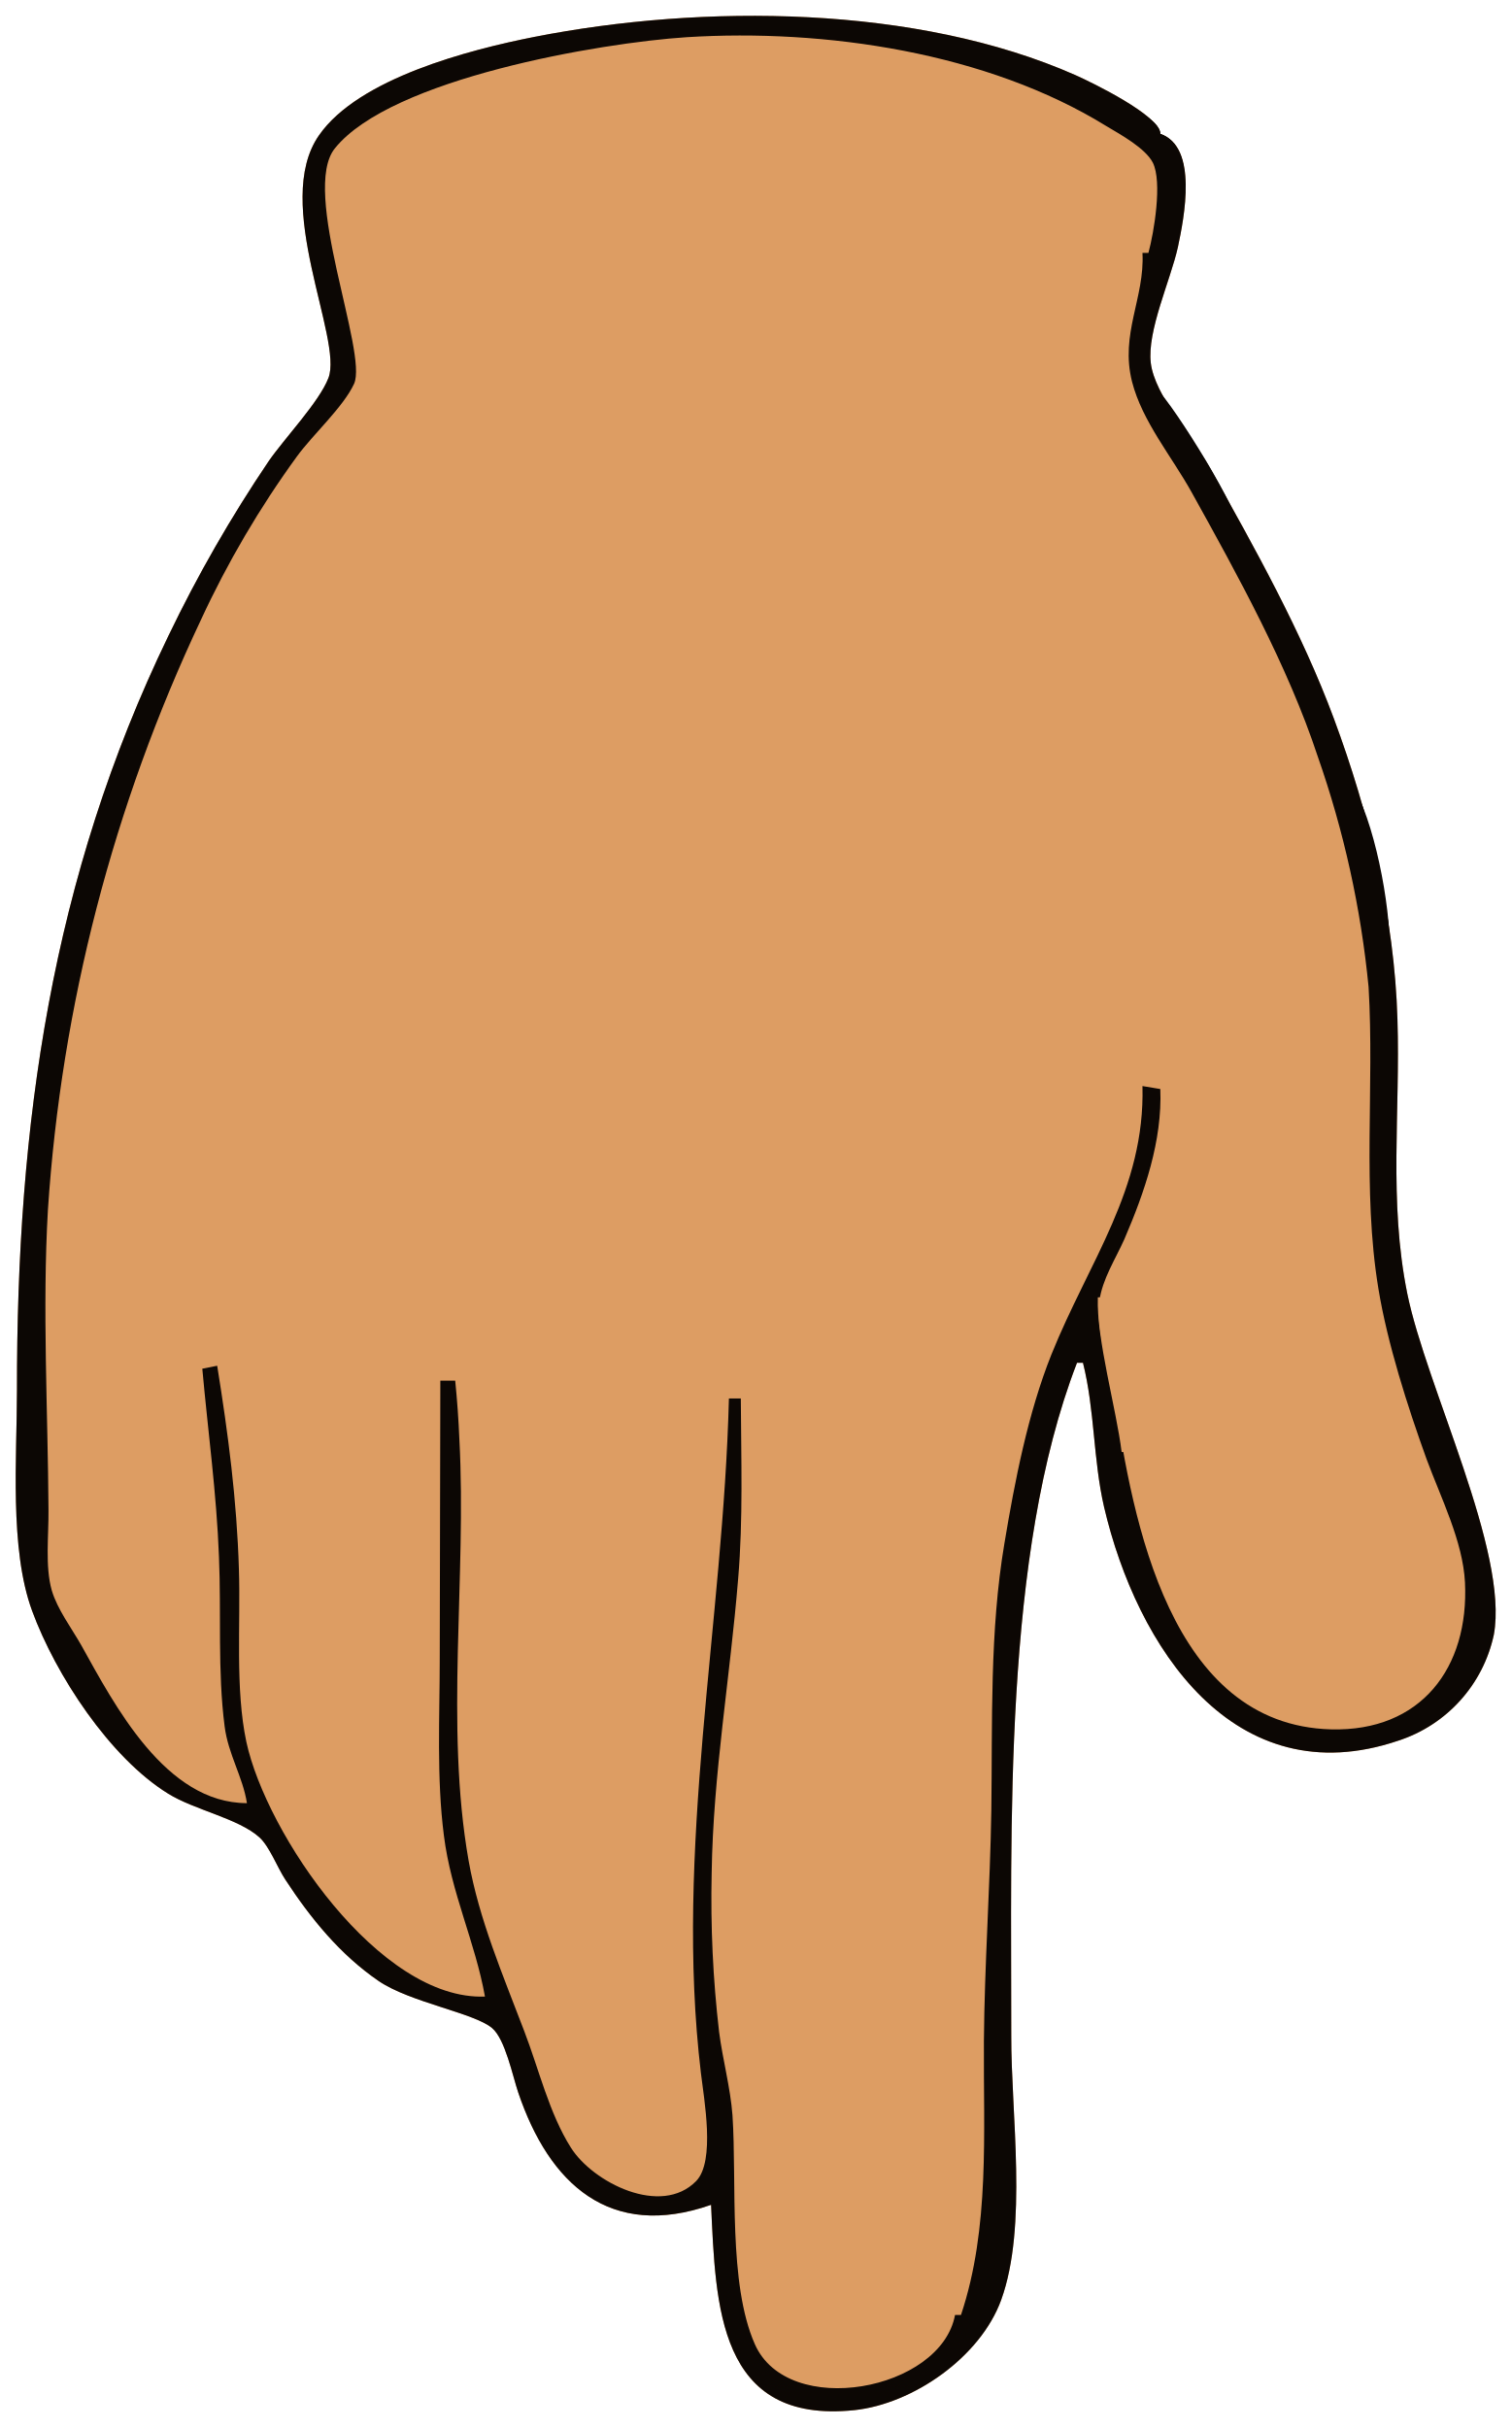
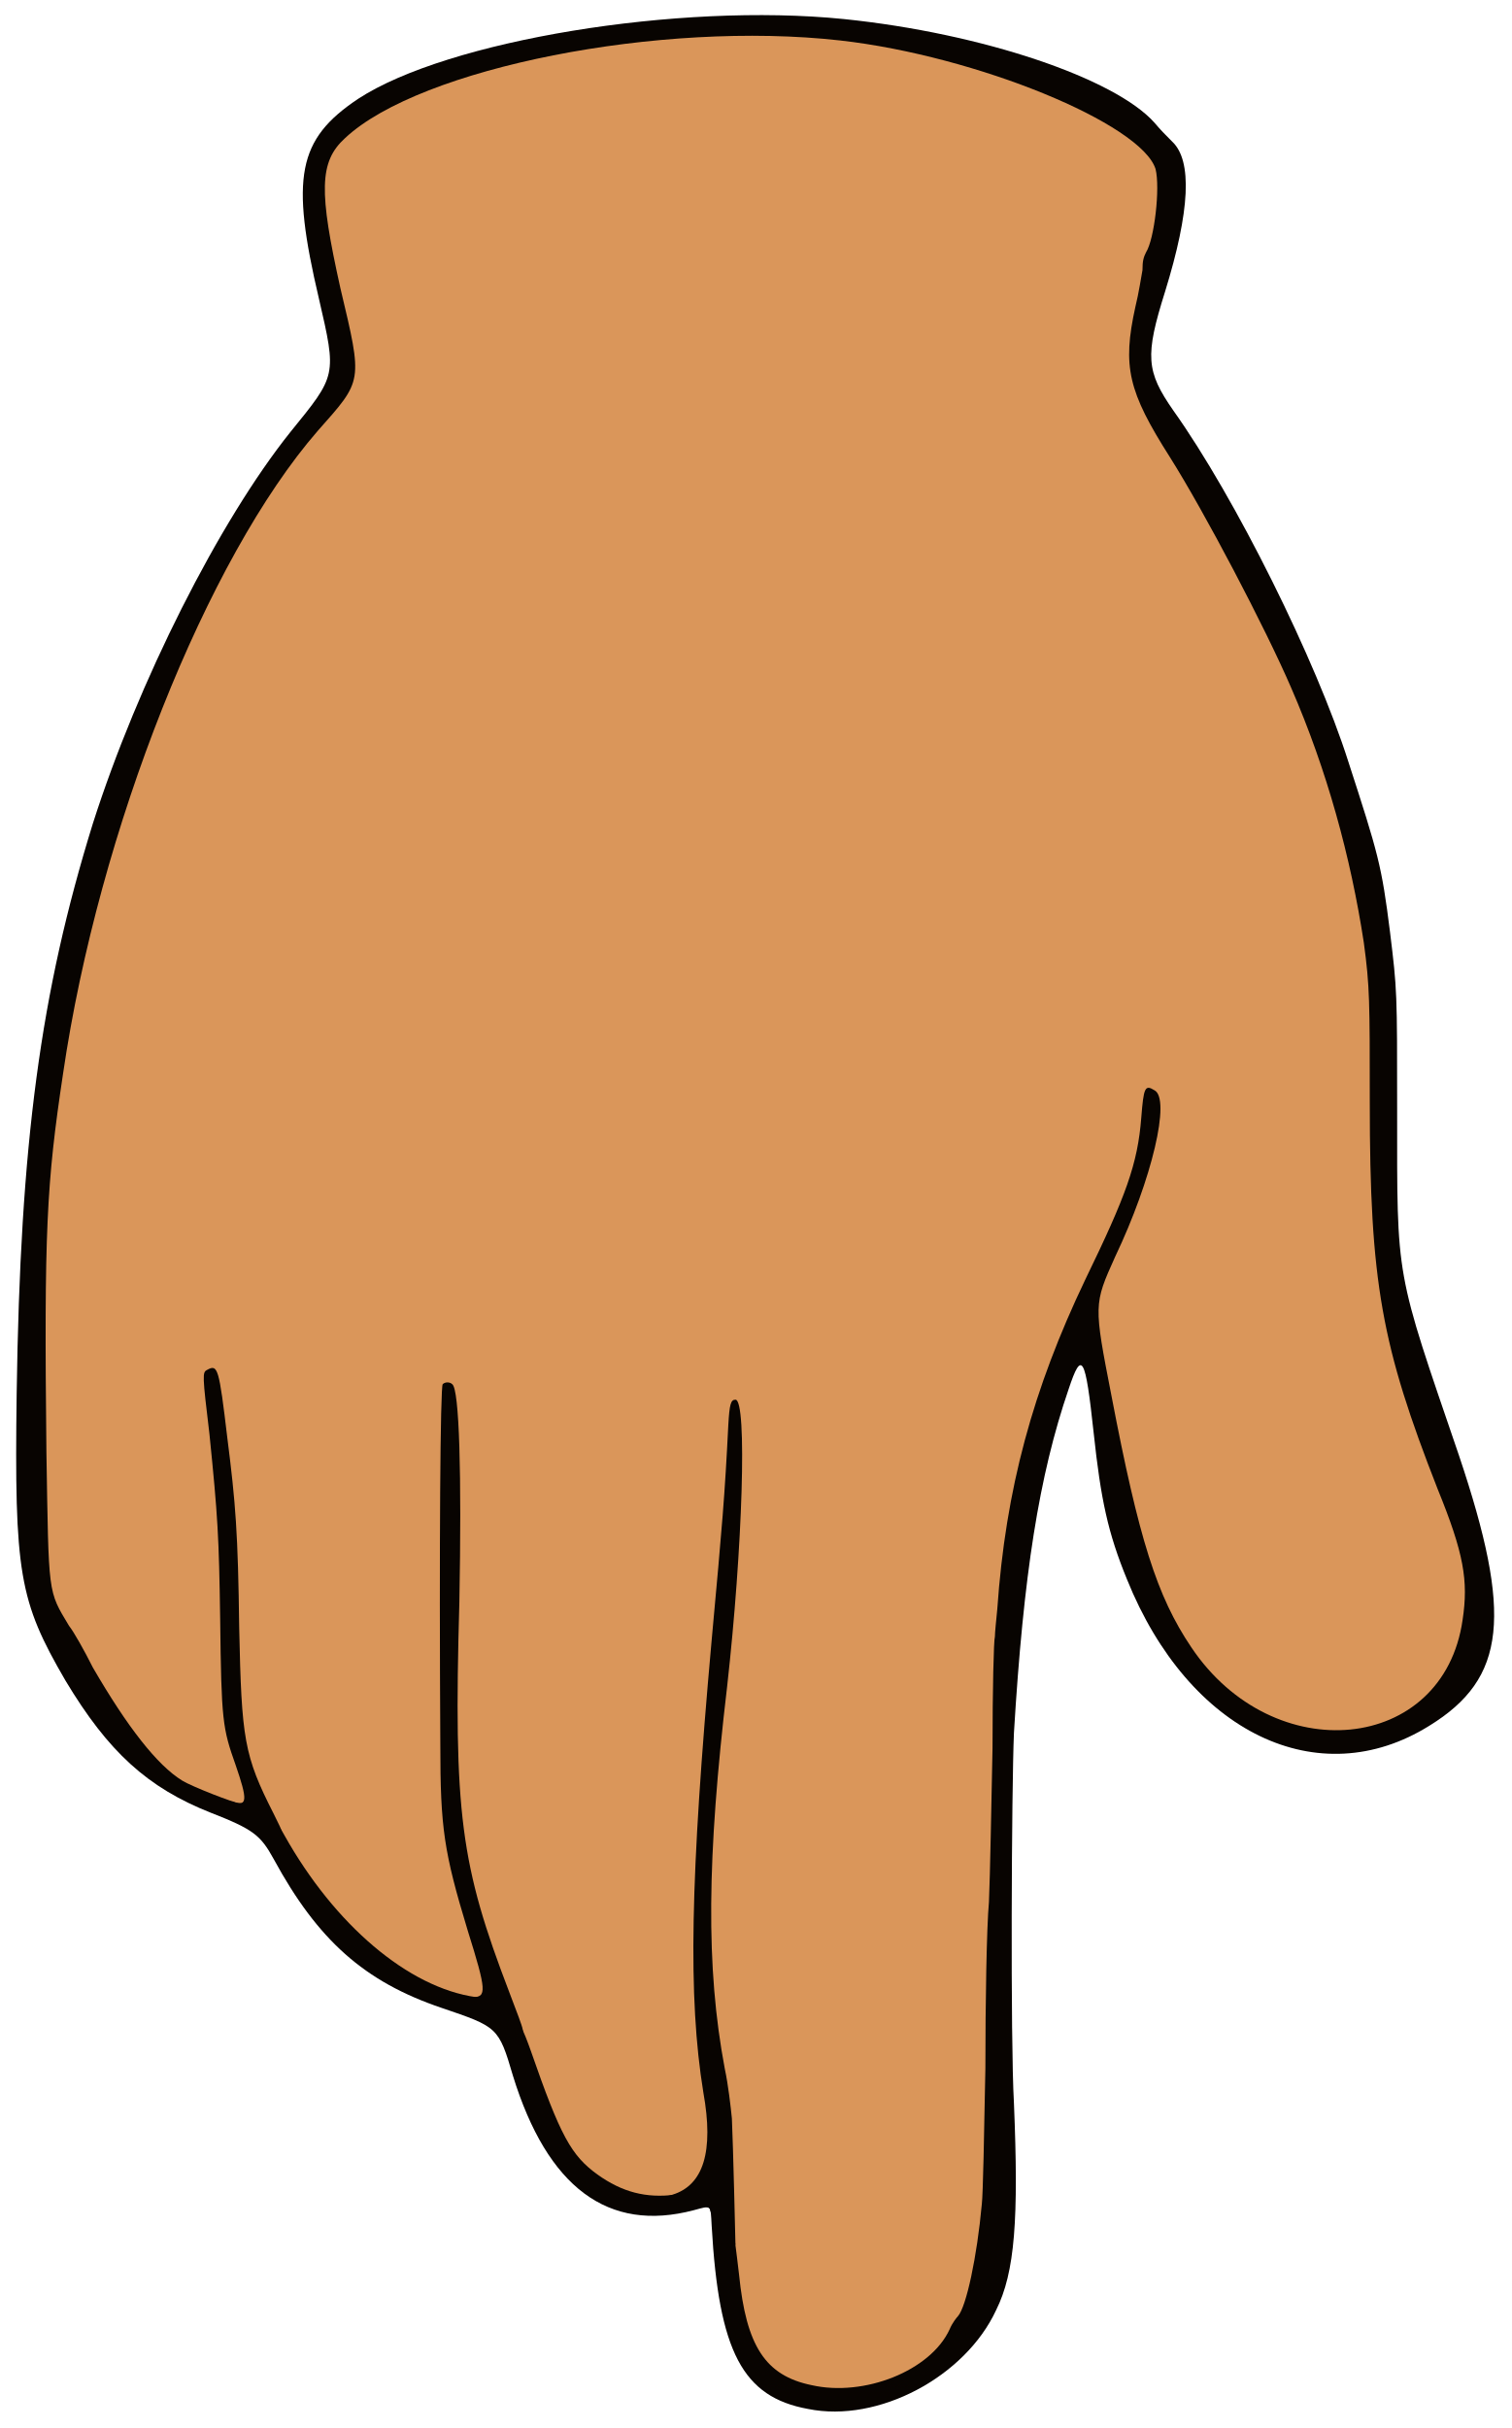
<svg xmlns="http://www.w3.org/2000/svg" viewBox="0 0 127 204" width="127" height="204">
-   <g transform="scale(0.25)">
-     <path fill="#dd9d63" d="M239 741c-34 11.9-54.4-7-64.8-37.7-1.9-5.6-4.4-18-8.8-21.7-6-5.1-27.5-8.6-38.1-15.8-13-8.9-22.9-21.1-31.4-34.1-2.7-4.1-5.3-11.1-8.7-14.2-7.1-6.4-21.9-9.2-30.7-14.7-19.6-12.1-37.8-39.9-45.7-61.4-7.7-20.9-5.1-51.8-5.1-74.1-.1-89.3 11.5-172.2 50.9-253.6A462 462 0 0 1 90.3 155c5.3-7.7 17-19.9 20.1-28 5-13-19.1-58.7-3.2-81.5 13.3-19.2 50.6-28.8 72.4-33.1 56.5-11.1 128.5-10.8 182 12.9C367.2 27.8 390 38.9 390 45c12.8 4.3 8 28.2 5.9 38.1-2.5 11.2-10.4 28.1-9.1 38.9 1.3 10.9 14.3 25.4 19.8 35.2 15.1 26.8 31 55.4 41.7 84.2 11.9 32 20.4 66.8 21.4 101.1 1 31.3-3 61 3.3 92.2 6.4 31.4 34.2 86.8 29.1 114.7A48 48 0 0 1 470 585c-55.2 18.7-87.9-31.5-98.9-78.5-3.7-16-3.1-32.6-7.1-48.5h-2c-25 64.6-22 156.7-22.1 226.1-.1 26.1 5.6 64.1-3.4 88.9-7 19.2-29.6 34.9-49.3 37-46 4.8-46.6-35.3-48.2-69" />
-     <path fill="#0c0704" d="M239 741c-34 11.9-54.4-7-64.8-37.7-1.9-5.6-4.4-18-8.8-21.7-6-5.1-27.5-8.6-38.1-15.8-13-8.9-22.9-21.1-31.4-34.1-2.7-4.1-5.3-11.1-8.7-14.2-7.1-6.4-21.9-9.2-30.7-14.7-19.6-12.1-37.8-39.9-45.7-61.4-7.7-20.9-5.1-51.8-5.1-74.1-.1-89.3 11.5-172.2 50.9-253.6A462 462 0 0 1 90.3 155c5.3-7.7 17-19.9 20.1-28 5-13-19.1-58.7-3.2-81.5 13.3-19.2 50.6-28.8 72.4-33.1 56.5-11.1 128.5-10.8 182 12.9C367.2 27.8 390 38.9 390 45c12.8 4.3 8 28.2 5.9 38.1-2.5 11.2-10.4 28.1-9.1 38.9 1.3 10.9 14.3 25.4 19.8 35.2 15.1 26.8 31 55.4 41.7 84.2 11.9 32 20.4 66.8 21.4 101.1 1 31.3-3 61 3.3 92.2 6.4 31.4 34.2 86.8 29.1 114.7A48 48 0 0 1 470 585c-55.2 18.7-87.9-31.5-98.9-78.5-3.7-16-3.1-32.6-7.1-48.5h-2c-25 64.6-22 156.7-22.1 226.1-.1 26.1 5.6 64.1-3.4 88.9-7 19.2-29.6 34.9-49.3 37-46 4.8-46.6-35.3-48.2-69m145-376 6 1c.7 17.4-5.3 34.7-12.1 50.5-3 6.7-7.4 13.4-8.4 20.8-1.3 10 3.6 22.3 5.1 32.4 6.1 41.2 18.6 110.1 72.8 111.5 30.2.8 46.4-20.7 45-49.4-.7-13.8-8.1-28.4-12.9-41.4-6.4-17.7-13.2-39-16.2-57.3-5.5-33.4-1.3-67.7-3.3-101.4a331 331 0 0 0-17.1-77.5c-10-30.3-26.9-60.9-42.4-88.8-6.6-11.9-16.6-23.8-20-37.1-4.1-16.1 4.3-28.2 3.5-43.3h2c1.9-7 4.7-23.8 1.5-30.3-2.5-4.9-10.9-9.5-15.6-12.3-40.1-24.8-94.7-32.8-141.1-29.9-29.2 1.9-99.3 13.9-118.2 37.3-11.7 14.3 11.2 68.8 6.4 79.2-3.6 7.8-13.8 17-19.2 24.4a326 326 0 0 0-32.3 55 549 549 0 0 0-51.4 198.3c-1.9 33.1 0 67.5.2 100.7.1 8.5-1.2 19 1.1 27.1 1.9 6.4 6.6 12.6 9.9 18.4C38.5 573 55.6 606 83 606c-1.4-8.9-6.3-16.4-7.5-25.8-2.4-18.6-1.1-38.2-1.9-57-.8-21.2-3.7-42.1-5.6-63.2l5-1c3.7 23 6.6 45.1 7.3 68.4.6 18.5-1.3 40.1 2.5 58 6.7 31 44.8 87 80.2 85.6-3.3-18.4-11.4-34.9-13.8-54.1-2.5-19.5-1.4-39.7-1.4-59.4l.2-93.5h5a330 330 0 0 1 1.4 19.7c2.5 46.3-4.9 96.1 3.1 141.6 3.5 19.8 11.6 38.6 18.7 57.3 4.9 12.7 8.4 27.7 15.7 39.2 7.4 11.7 30.3 23.3 42.1 11.2 6.5-6.7 2.6-27.6 1.6-36.2-9-75 7.5-151.7 9.4-226.8h4c.1 20.1.8 40.6-.9 60.6-2.7 33.3-8.4 65.4-8.9 98.9q-.6 26.8 2.5 53.4c1.2 9.3 3.8 18.7 4.5 28 1.5 22.6-1.5 56.5 7.5 76.9 11.1 25.3 62.6 15.7 67.3-9.8h2c9.8-29.2 7.5-61.6 7.7-91.9.2-26 2.1-51.8 2.5-77.6.4-29.9-.6-60.2 4.4-89.8 3.5-21 7.9-43.7 15.8-63.5 12.6-31.3 31.5-55.5 30.6-90.2" />
-     <path fill="#dd9d63" d="M378 488h-1c-1.8-14.6-8.5-37.9-8-52h1c5.4 18 8.2 33.2 8 52" />
-     <path fill="#0c0704" d="M398 62c-5-5-5.7-12.7-11.6-18.2-2-1.9-12.4-8.3-12.4-9.8 4.4 1 16 6.2 16 11 6.5 2.2 8.7 10.6 8 17m-9 69c5.3 4.8 29.1 42.8 27 47-4.7-7.5-27-41.2-27-47m78 188c-3.6-7.4-13-47.7-13-56 7.8 11.7 13.5 41.9 13 56" />
-   </g>
+   <path class="c-outline" fill="#080401" d="M67.9 202.4C62.4 201.4 60.4 197.6 59.8 187C59.7 185.2 59.8 185.3 58.3 185.7C51.1 187.6 46 183.8 43.1 174.4C41.9 170.3 41.8 170.3 37.1 168.7C30.6 166.5 26.7 163 23 156.2C21.9 154.2 21.3 153.7 17.7 152.3C12.4 150.2 9.1 147.2 5.5 141.2C1.6 134.5 1.2 132.2 1.4 117.1C1.7 96 3.4 83.4 7.8 69.2C11.6 57.3 18.4 43.8 24.4 36.3C28.3 31.5 28.3 31.6 26.8 25.1C24.4 14.9 25 11.7 30.1 8.3C37.6 3.4 57 0.2 70.9 1.6C82.6 2.8 93.7 6.6 97 10.3C97.6 11 97.8 11.2 98.5 11.9C100.2 13.5 100 17.7 97.9 24.5C96.2 29.9 96.3 31.2 98.6 34.5C103.8 41.8 110.6 55.5 113.3 64C115.8 71.7 116.1 72.7 116.8 78.3C117.4 83.2 117.4 83.3 117.4 93.3C117.4 107.7 117.2 106.5 122.6 122.3C127.1 135.7 126.6 141 120.1 145C110.8 150.8 99.9 145.6 94.7 132.7C93.1 128.8 92.5 126 91.9 120.4C91.2 113.9 90.9 113.4 89.8 116.7C87.3 124 86 132.3 85.2 145.6C85 150.3 84.9 171.5 85.2 176.7C85.6 186.4 85.3 190.9 83.7 194.1C81.1 199.7 73.8 203.6 67.9 202.4Z" />
+   <path class="c-skin" fill="#da965a" d="M68.2 200.4C64.3 199.6 62.7 197.1 62.1 191.1C61.6 186.9 61.6 186.6 60.6 185.6C59.7 184.6 58.3 184.2 56.7 184.4C54.3 184.7 52.3 184.2 50.2 182.7C48 181.1 47.1 179.5 44.6 172.3C43.4 168.9 42.7 168.2 40 167.8C34.3 167 28.1 161.7 23.9 154.2C23 152.5 21.6 151.5 20.1 151.5C19.7 151.5 16.1 150.1 15.3 149.6C13.2 148.3 10.7 145.1 7.8 140.1C7.1 138.7 6.2 137.1 5.8 136.6C4 133.6 4.1 134.1 3.9 122C3.7 103.4 3.9 99.5 5.3 90.2C8.3 69.7 17.4 46.9 26.7 36.2C30.5 31.9 30.5 32.2 28.6 24.2C26.8 16.1 26.8 13.6 29 11.6C35.3 5.7 55.5 1.7 70.6 3.4C82.1 4.7 95.9 10.4 97.1 14.2C97.5 15.8 97 20.1 96.3 21.2C96.1 21.6 96 21.9 96 22.7C95.9 23.2 95.7 24.6 95.4 25.8C94.3 30.8 94.8 32.9 98.3 38.4C101.2 43 106.3 52.7 108.5 57.8C111.5 64.7 113.5 72 114.6 79.2C115.1 82.9 115.1 84.1 115.1 92.6C115.1 107.8 116.1 113.1 120.8 125.1C123 130.5 123.4 132.8 122.9 136.1C121.3 147.3 107 148.7 100.1 138.4C97.2 134.1 95.7 129.3 93.4 117.3C91.9 109.6 91.9 109.6 93.7 105.6C96.8 99.1 98.4 92.3 97 91.6C96.2 91.1 96.1 91.4 95.9 93.9C95.6 97.8 94.6 100.5 91.2 107.5C86.8 116.7 84.5 125.1 83.8 135.2C83.7 136.2 83.6 137.2 83.6 137.5C83.5 137.8 83.4 142 83.4 146.9C83.3 151.7 83.2 157.5 83.1 159.8C82.9 162 82.8 168.3 82.8 173.8C82.7 179.2 82.6 184.4 82.5 185.2C82.1 189.6 81.2 193.8 80.5 194.6C80.4 194.7 80 195.2 79.8 195.7C78.2 199.2 72.6 201.4 68.2 200.4Z" />
+   <path class="c-outline" fill="#080401" d="M23.1 154C22.9 154 22.6 153.8 22.4 153.6C21.8 153 21.1 152.7 20.3 152.5C19.6 152.3 19.1 151.9 19.1 151.5C19.1 151.3 19.2 151.3 19.6 151.4C20.8 151.8 20.8 151.2 19.8 148.3C18.7 145.2 18.6 144.6 18.5 136C18.4 129.1 18.3 127.4 17.6 120.5C17 115.5 17 115.3 17.4 115.1C18.3 114.6 18.4 114.9 19.1 120.8C19.8 126.3 20 128.8 20.1 136.8C20.3 146.1 20.5 147.5 23 152.4C23.9 154.2 23.9 154.2 23.1 154Z" />
+   <path class="c-outline" fill="#080401" d="M43.4 170.8C43.3 170.8 42.9 170.5 42.7 170.2C42 169.4 41.4 169 40.5 168.9C39.4 168.7 38.7 167.8 39.7 167.8C40.9 167.8 40.9 167.3 39.3 162.2C37.3 155.6 37 153.6 37 146.6C36.9 129.9 37 116.5 37.2 116.3C37.4 116.1 37.8 116.1 38 116.3C38.6 116.7 38.8 123.9 38.6 134.6C38.1 152.4 38.7 156.7 42.8 167.4C44.2 171.1 44.2 170.9 43.4 170.8Z" />
+   <path class="c-outline" fill="#080401" d="M61.4 188.5C61 188.4 60.8 188.1 60.6 187.6C60.5 187.3 60.3 186.8 60.1 186.6C60 186.3 59.8 185.9 59.7 185.8C59.7 185.5 59.6 185.4 59 185.4C56.5 185.3 56.3 185.3 56 184.9C55.7 184.6 55.7 184.6 56.5 184.4C59.1 183.6 60 180.8 59.1 175.8C57.8 167.8 58 157.8 59.8 137.8C60.7 128 60.9 125.7 61.2 119.7C61.3 118 61.4 117.6 61.8 117.6C62.8 117.6 62.4 130.1 61.1 141.7C59.4 156.1 59.3 165.3 60.9 173.8C61.2 175.2 61.4 177 61.5 178C61.6 180.1 61.8 188.5 61.8 188.6C61.7 188.6 61.6 188.6 61.4 188.5Z" />
</svg>
